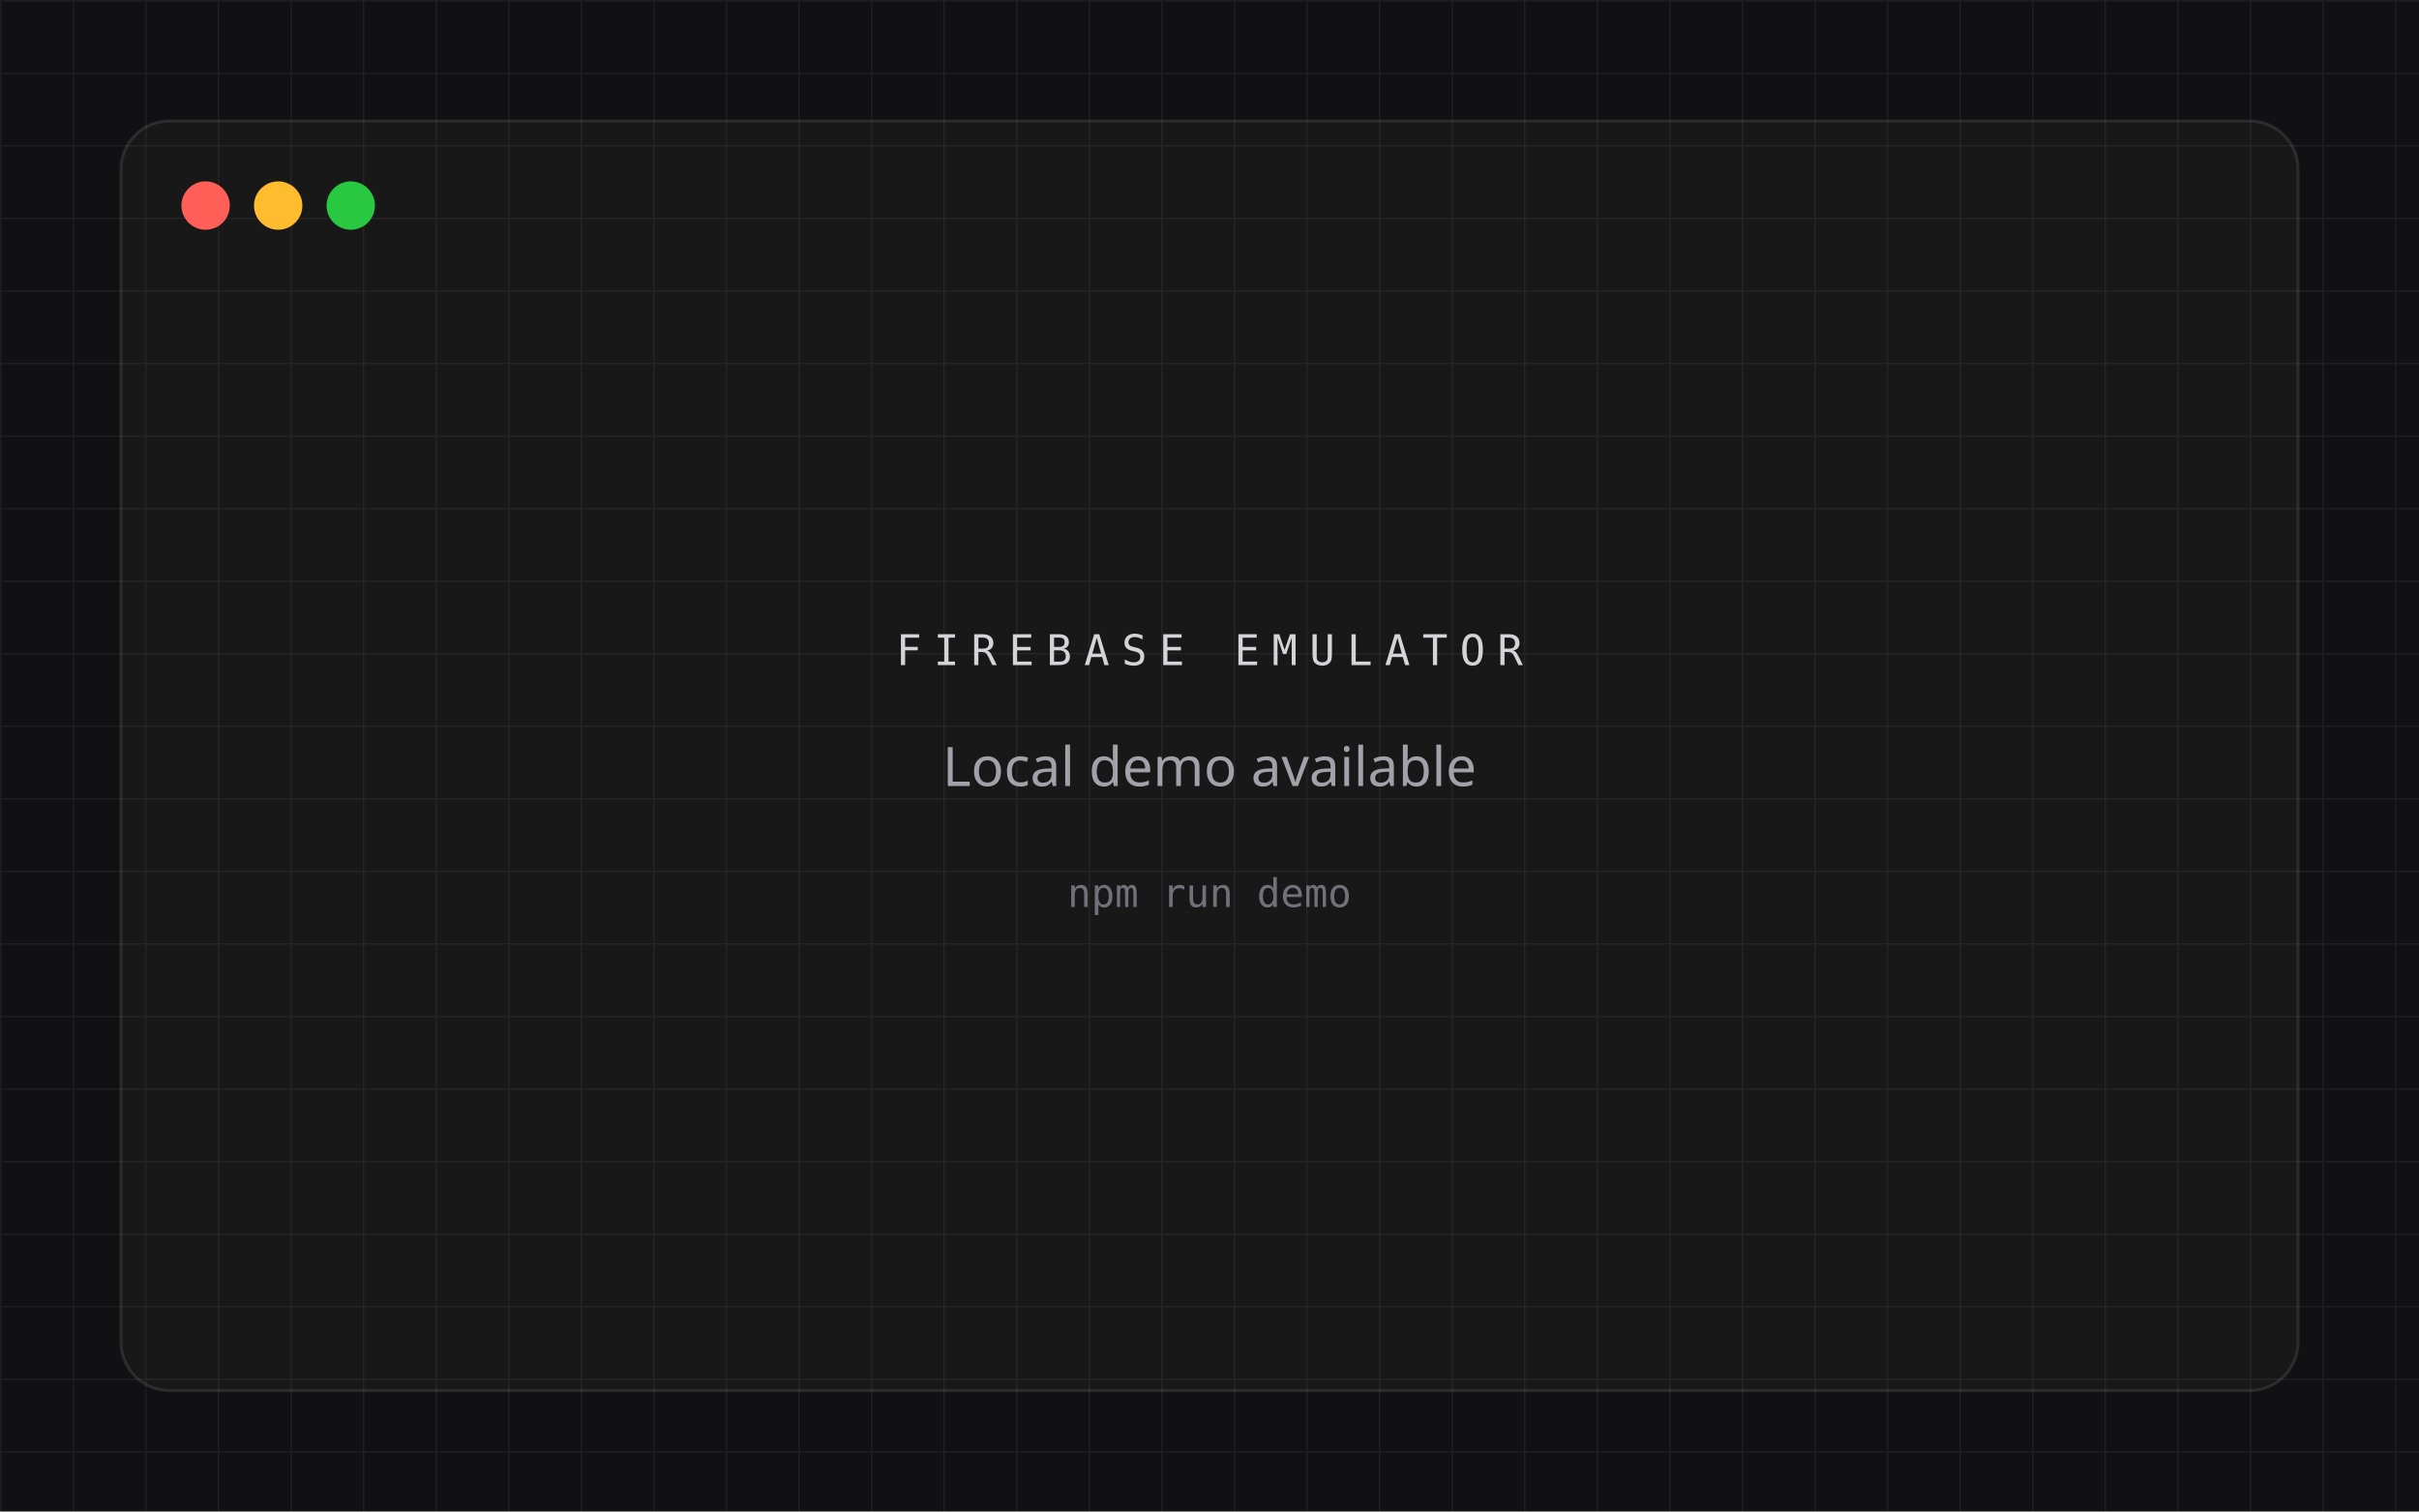
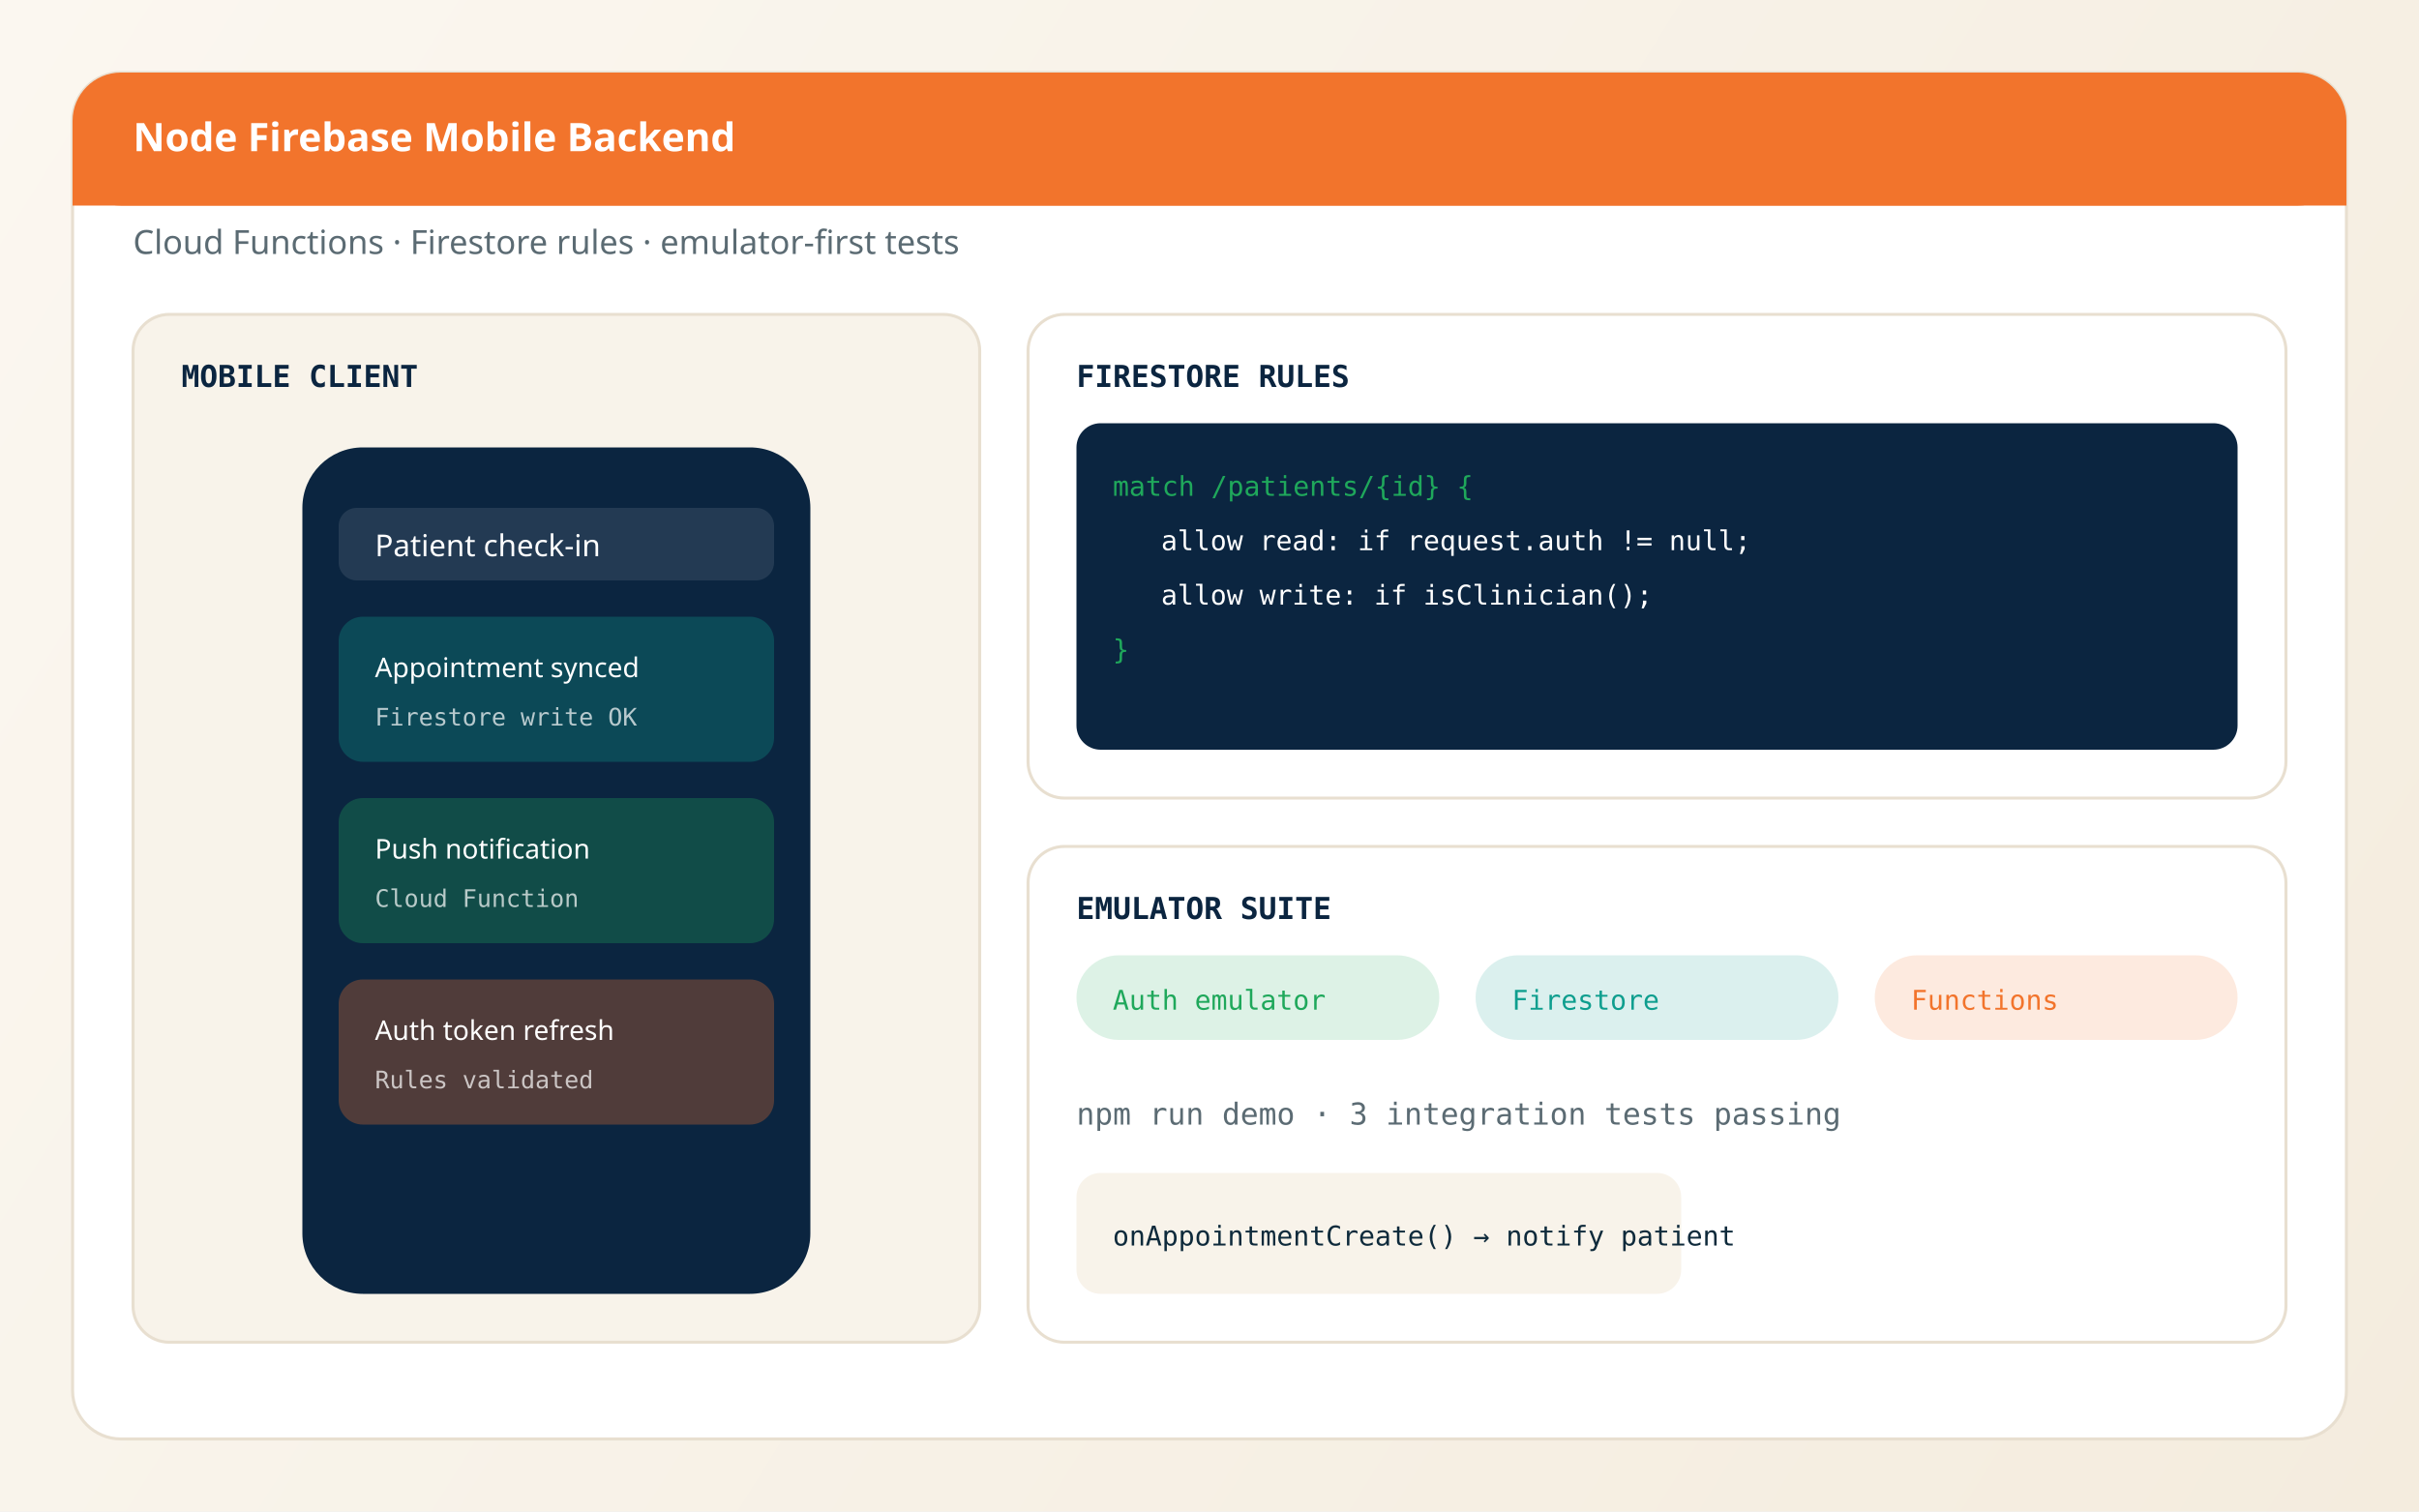
- <svg xmlns="http://www.w3.org/2000/svg" width="800" height="500" viewBox="0 0 800 500" role="img" aria-label="Firebase emulator demo placeholder">
+ <svg xmlns="http://www.w3.org/2000/svg" width="800" height="500" viewBox="0 0 800 500" role="img" aria-label="Node Firebase Mobile Backend preview">
  <defs>
-     <pattern id="grid" width="24" height="24" patternUnits="userSpaceOnUse">
-       <path d="M24 0H0V24" fill="none" stroke="rgba(255,255,255,0.06)" stroke-width="1" />
-     </pattern>
+     <linearGradient id="bg4" x1="0" y1="0" x2="800" y2="500" gradientUnits="userSpaceOnUse">
+       <stop offset="0%" stop-color="#FBF7F0" />
+       <stop offset="100%" stop-color="#F4ECDE" />
+     </linearGradient>
  </defs>
-   <rect width="800" height="500" fill="#111113" />
-   <rect width="800" height="500" fill="url(#grid)" />
-   <rect x="40" y="40" width="720" height="420" rx="16" fill="rgba(255,255,255,0.03)" stroke="rgba(255,255,255,0.1)" stroke-width="1" />
-   <circle cx="68" cy="68" r="8" fill="#ff5f57" />
-   <circle cx="92" cy="68" r="8" fill="#febc2e" />
-   <circle cx="116" cy="68" r="8" fill="#28c840" />
-   <text x="400" y="220" text-anchor="middle" fill="#d4d4d8" font-family="monospace" font-size="14" letter-spacing="4">FIREBASE EMULATOR</text>
-   <text x="400" y="260" text-anchor="middle" fill="#a1a1aa" font-family="sans-serif" font-size="18">Local demo available</text>
-   <text x="400" y="300" text-anchor="middle" fill="#71717a" font-family="monospace" font-size="13">npm run demo</text>
+   <rect width="800" height="500" fill="url(#bg4)" />
+   <rect x="24" y="24" width="752" height="452" rx="16" fill="#fff" stroke="#E8DFD0" />
+   <rect x="24" y="24" width="752" height="44" rx="16" fill="#F2742C" />
+   <rect x="24" y="52" width="752" height="16" fill="#F2742C" />
+   <text x="44" y="50" fill="#fff" font-family="system-ui,sans-serif" font-size="13" font-weight="600">Node Firebase Mobile Backend</text>
+   <text x="44" y="84" fill="#5B6B73" font-family="system-ui,sans-serif" font-size="11">Cloud Functions · Firestore rules · emulator-first tests</text>
+   <rect x="44" y="104" width="280" height="340" rx="12" fill="#F8F3EA" stroke="#E8DFD0" />
+   <text x="60" y="128" fill="#0B2540" font-family="monospace" font-size="10" font-weight="600">MOBILE CLIENT</text>
+   <rect x="100" y="148" width="168" height="280" rx="20" fill="#0B2540" />
+   <rect x="112" y="168" width="144" height="24" rx="6" fill="rgba(255,255,255,0.1)" />
+   <text x="124" y="184" fill="#fff" font-family="system-ui,sans-serif" font-size="10">Patient check-in</text>
+   <rect x="112" y="204" width="144" height="48" rx="8" fill="rgba(14,158,142,0.3)" />
+   <text x="124" y="224" fill="#fff" font-family="system-ui,sans-serif" font-size="9">Appointment synced</text>
+   <text x="124" y="240" fill="rgba(255,255,255,0.7)" font-family="monospace" font-size="8">Firestore write OK</text>
+   <rect x="112" y="264" width="144" height="48" rx="8" fill="rgba(31,168,91,0.3)" />
+   <text x="124" y="284" fill="#fff" font-family="system-ui,sans-serif" font-size="9">Push notification</text>
+   <text x="124" y="300" fill="rgba(255,255,255,0.7)" font-family="monospace" font-size="8">Cloud Function</text>
+   <rect x="112" y="324" width="144" height="48" rx="8" fill="rgba(242,116,44,0.3)" />
+   <text x="124" y="344" fill="#fff" font-family="system-ui,sans-serif" font-size="9">Auth token refresh</text>
+   <text x="124" y="360" fill="rgba(255,255,255,0.7)" font-family="monospace" font-size="8">Rules validated</text>
+   <rect x="340" y="104" width="416" height="160" rx="12" fill="#fff" stroke="#E8DFD0" />
+   <text x="356" y="128" fill="#0B2540" font-family="monospace" font-size="10" font-weight="600">FIRESTORE RULES</text>
+   <rect x="356" y="140" width="384" height="108" rx="8" fill="#0B2540" />
+   <text x="368" y="164" fill="#1FA85B" font-family="monospace" font-size="9">match /patients/{id} {</text>
+   <text x="384" y="182" fill="#fff" font-family="monospace" font-size="9">allow read: if request.auth != null;</text>
+   <text x="384" y="200" fill="#fff" font-family="monospace" font-size="9">allow write: if isClinician();</text>
+   <text x="368" y="218" fill="#1FA85B" font-family="monospace" font-size="9">}</text>
+   <rect x="340" y="280" width="416" height="164" rx="12" fill="#fff" stroke="#E8DFD0" />
+   <text x="356" y="304" fill="#0B2540" font-family="monospace" font-size="10" font-weight="600">EMULATOR SUITE</text>
+   <rect x="356" y="316" width="120" height="28" rx="14" fill="rgba(31,168,91,0.15)" />
+   <text x="368" y="334" fill="#1FA85B" font-family="monospace" font-size="9">Auth emulator</text>
+   <rect x="488" y="316" width="120" height="28" rx="14" fill="rgba(14,158,142,0.15)" />
+   <text x="500" y="334" fill="#0E9E8E" font-family="monospace" font-size="9">Firestore</text>
+   <rect x="620" y="316" width="120" height="28" rx="14" fill="rgba(242,116,44,0.15)" />
+   <text x="632" y="334" fill="#F2742C" font-family="monospace" font-size="9">Functions</text>
+   <text x="356" y="372" fill="#5B6B73" font-family="monospace" font-size="10">npm run demo · 3 integration tests passing</text>
+   <rect x="356" y="388" width="200" height="40" rx="8" fill="#F8F3EA" />
+   <text x="368" y="412" fill="#0E2A3B" font-family="monospace" font-size="9">onAppointmentCreate() → notify patient</text>
</svg>
